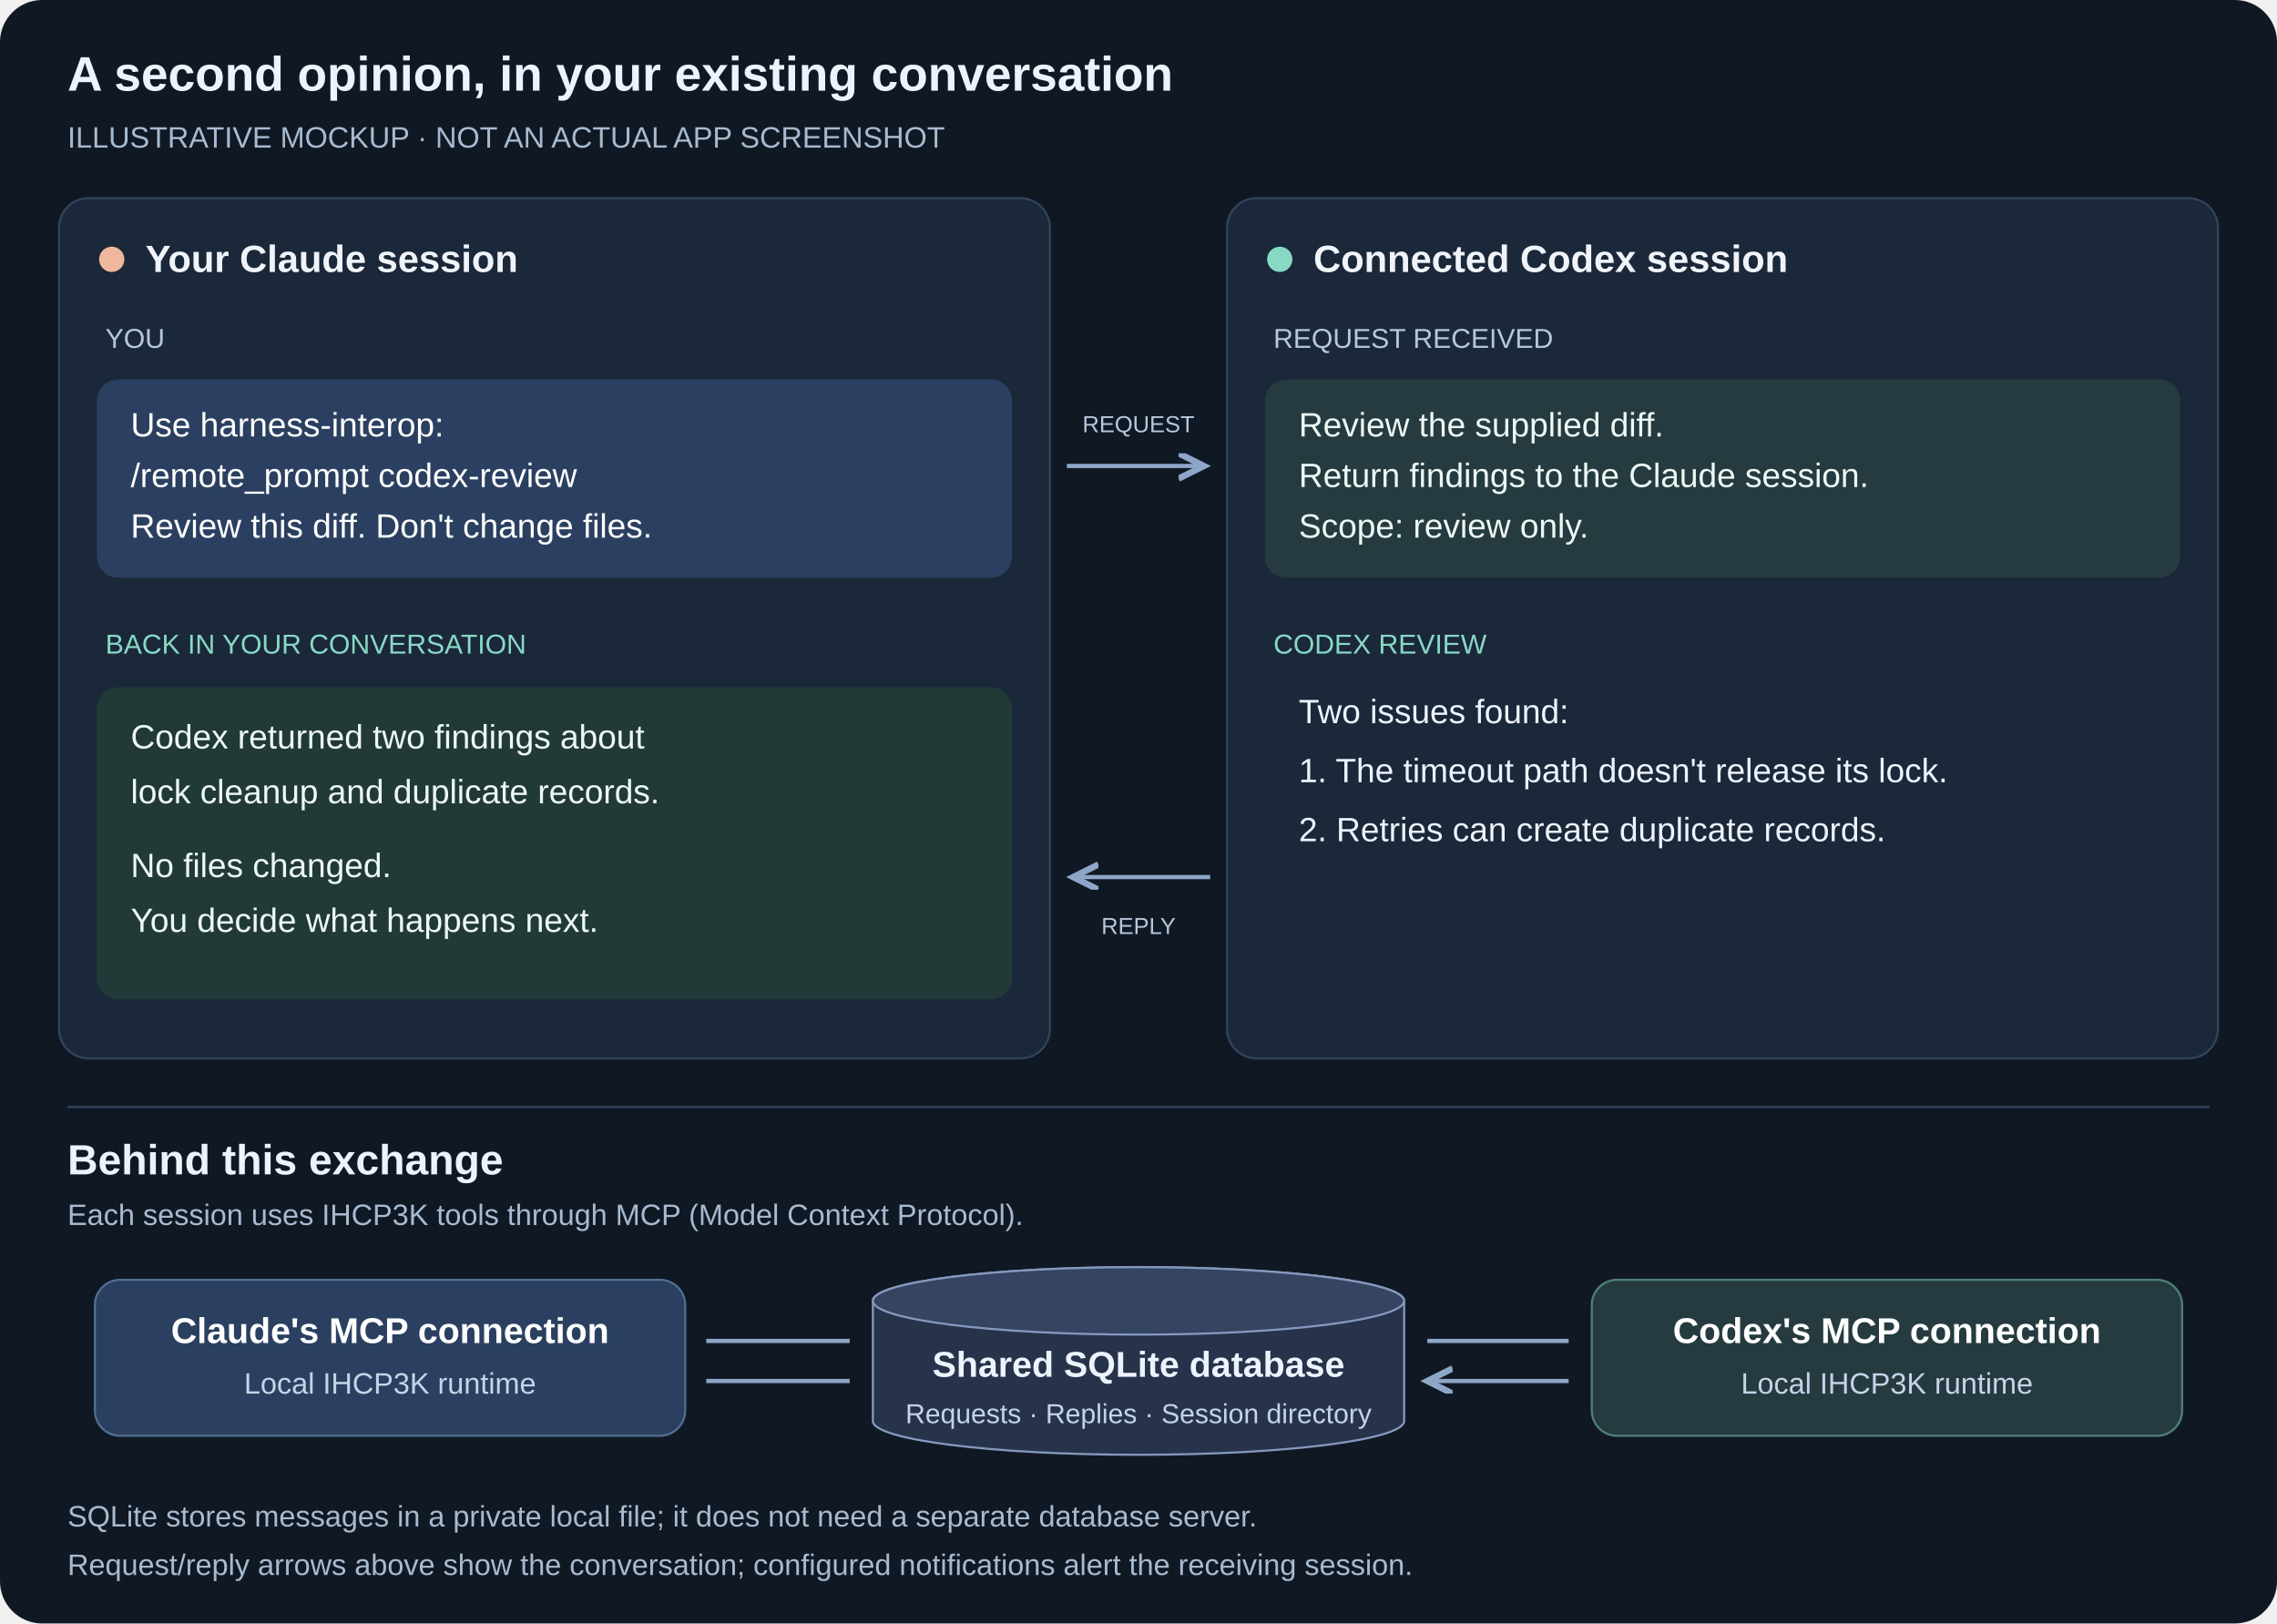
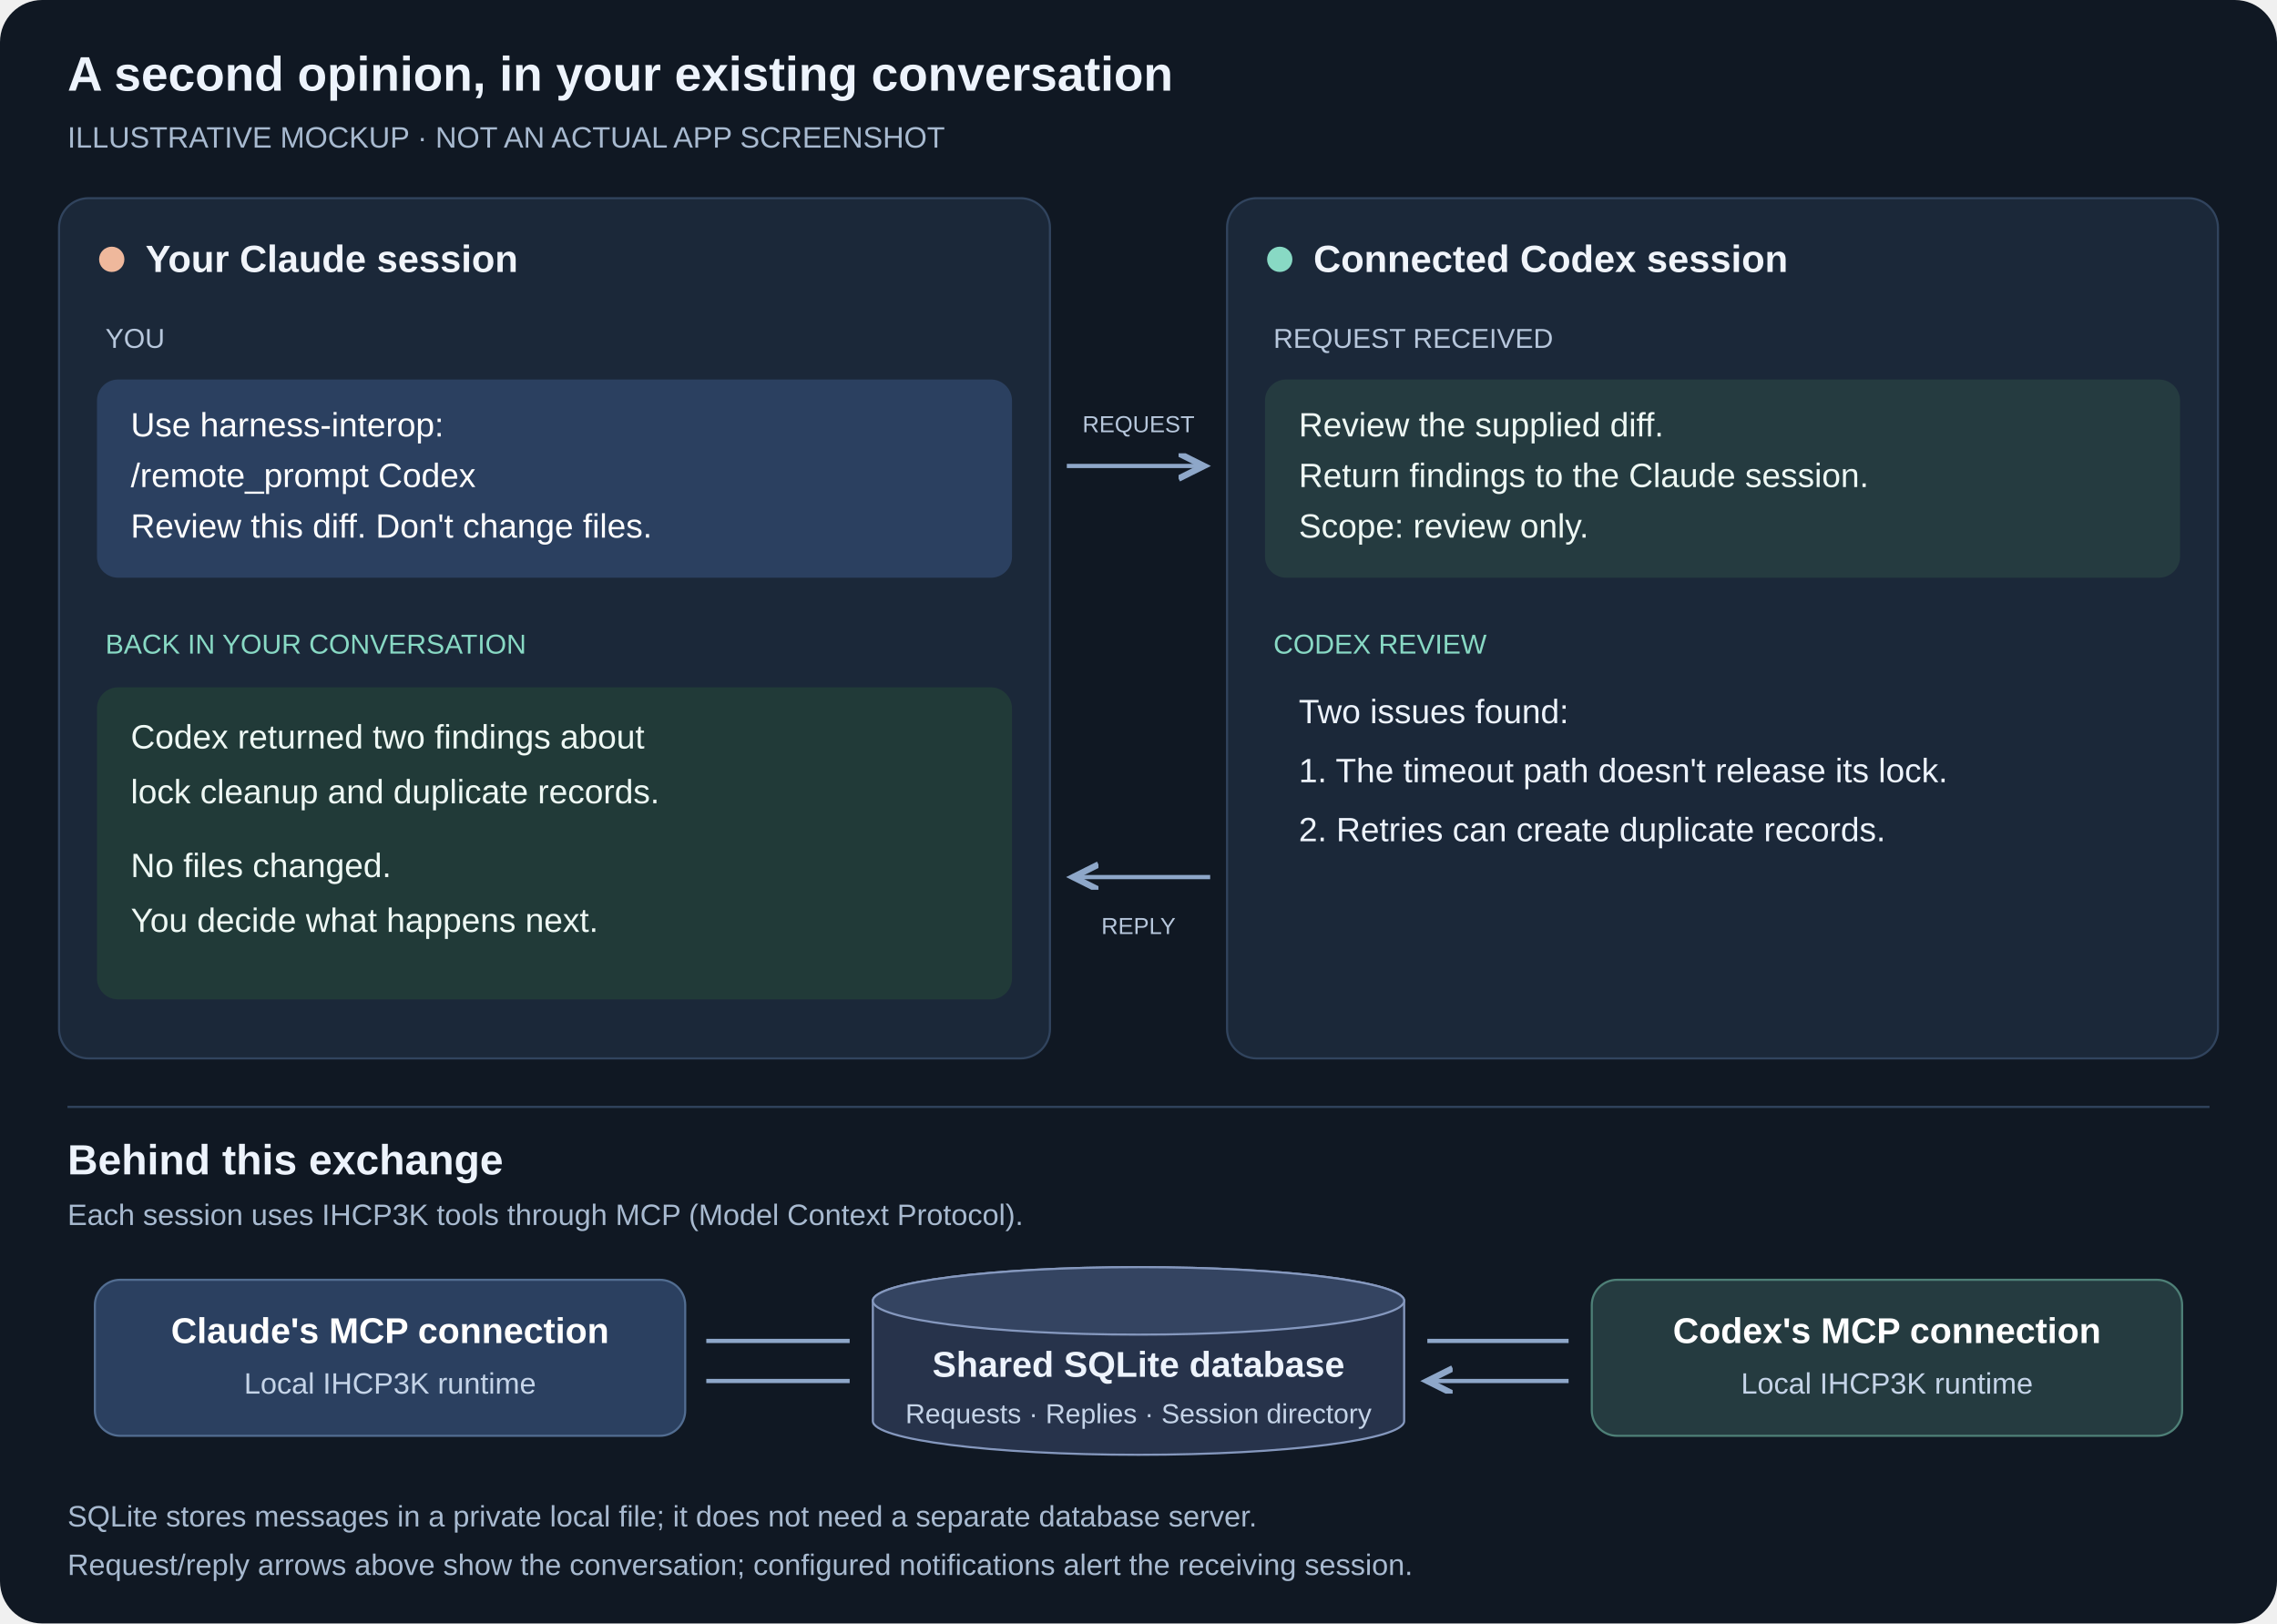
<svg xmlns="http://www.w3.org/2000/svg" width="1080" height="770" viewBox="0 0 1080 770" role="img" aria-labelledby="title desc">
  <defs>
    <marker id="arrow" markerWidth="8" markerHeight="8" refX="6" refY="3" orient="auto">
      <path d="M0,0 L6,3 L0,6" fill="none" stroke="#8ea7c9" stroke-width="1.5" />
    </marker>
  </defs>
  <rect width="1080" height="770" rx="20" fill="#101823" />
  <g font-family="Segoe UI,Arial,sans-serif">
    <text x="32" y="43" fill="#edf3fc" font-size="23" font-weight="700">A second opinion, in your existing conversation</text>
    <text x="32" y="70" fill="#a8bad0" font-size="14">ILLUSTRATIVE MOCKUP · NOT AN ACTUAL APP SCREENSHOT</text>
    <rect x="28" y="94" width="470" height="408" rx="14" fill="#1b2839" stroke="#31445e" />
    <rect x="582" y="94" width="470" height="408" rx="14" fill="#1b2839" stroke="#31445e" />
    <circle cx="53" cy="123" r="6" fill="#efb89c" />
    <text x="69" y="129" fill="#f0f4fa" font-size="18" font-weight="600">Your Claude session</text>
    <circle cx="607" cy="123" r="6" fill="#88d9c4" />
    <text x="623" y="129" fill="#f0f4fa" font-size="18" font-weight="600">Connected Codex session</text>
    <text x="50" y="165" fill="#b7c7dc" font-size="13">YOU</text>
    <rect x="46" y="180" width="434" height="94" rx="10" fill="#2b4060" />
    <text x="62" y="207" fill="#ffffff" font-size="16">
      <tspan x="62">Use harness-interop:</tspan>
-       <tspan x="62" dy="24">/remote_prompt codex-review</tspan>
+       <tspan x="62" dy="24">/remote_prompt Codex</tspan>
      <tspan x="62" dy="24">Review this diff. Don't change files.</tspan>
    </text>
    <text x="604" y="165" fill="#b7c7dc" font-size="13">REQUEST RECEIVED</text>
    <rect x="600" y="180" width="434" height="94" rx="10" fill="#253b40" />
    <text x="616" y="207" fill="#eef8f4" font-size="16">
      <tspan x="616">Review the supplied diff.</tspan>
      <tspan x="616" dy="24">Return findings to the Claude session.</tspan>
      <tspan x="616" dy="24">Scope: review only.</tspan>
    </text>
    <path d="M506 221 H571" stroke="#8ea7c9" stroke-width="2" marker-end="url(#arrow)" />
    <text x="540" y="205" fill="#b7c7dc" font-size="11" text-anchor="middle">REQUEST</text>
    <text x="604" y="310" fill="#88d9c4" font-size="13">CODEX REVIEW</text>
    <text x="616" y="343" fill="#edf3fc" font-size="16">
      <tspan x="616">Two issues found:</tspan>
      <tspan x="616" dy="28">1. The timeout path doesn't release its lock.</tspan>
      <tspan x="616" dy="28">2. Retries can create duplicate records.</tspan>
    </text>
    <path d="M574 416 H509" stroke="#8ea7c9" stroke-width="2" marker-end="url(#arrow)" />
    <text x="540" y="443" fill="#b7c7dc" font-size="11" text-anchor="middle">REPLY</text>
    <text x="50" y="310" fill="#88d9c4" font-size="13">BACK IN YOUR CONVERSATION</text>
    <rect x="46" y="326" width="434" height="148" rx="10" fill="#213a38" />
    <text x="62" y="355" fill="#eef8f4" font-size="16">
      <tspan x="62">Codex returned two findings about</tspan>
      <tspan x="62" dy="26">lock cleanup and duplicate records.</tspan>
      <tspan x="62" dy="35">No files changed.</tspan>
      <tspan x="62" dy="26">You decide what happens next.</tspan>
    </text>
    <line x1="32" y1="525" x2="1048" y2="525" stroke="#31445e" />
    <text x="32" y="557" fill="#edf3fc" font-size="20" font-weight="600">Behind this exchange</text>
    <text x="32" y="581" fill="#a8bad0" font-size="14">Each session uses IHCP3K tools through MCP (Model Context Protocol).</text>
    <rect x="45" y="607" width="280" height="74" rx="12" fill="#2b4060" stroke="#526d91" />
    <text x="185" y="637" text-anchor="middle" fill="#ffffff" font-size="17" font-weight="600">Claude's MCP connection</text>
    <text x="185" y="661" text-anchor="middle" fill="#c5d4e8" font-size="14">Local IHCP3K runtime</text>
    <rect x="755" y="607" width="280" height="74" rx="12" fill="#253b40" stroke="#4e8077" />
    <text x="895" y="637" text-anchor="middle" fill="#ffffff" font-size="17" font-weight="600">Codex's MCP connection</text>
    <text x="895" y="661" text-anchor="middle" fill="#c5d4e8" font-size="14">Local IHCP3K runtime</text>
    <path d="M414 617 A126 16 0 0 1 666 617 V674 A126 16 0 0 1 414 674 Z" fill="#27334b" stroke="#8598be" />
    <ellipse cx="540" cy="617" rx="126" ry="16" fill="#344461" stroke="#8598be" />
    <text x="540" y="653" text-anchor="middle" fill="#edf3fc" font-size="17" font-weight="600">Shared SQLite database</text>
    <text x="540" y="675" text-anchor="middle" fill="#c5d4e8" font-size="13">Requests · Replies · Session directory</text>
    <path d="M335 636 H403 M403 655 H335 M677 636 H744 M744 655 H677" stroke="#8ea7c9" stroke-width="2" marker-end="url(#arrow)" fill="none" />
    <text x="32" y="724" fill="#a8bad0" font-size="14">SQLite stores messages in a private local file; it does not need a separate database server.</text>
    <text x="32" y="747" fill="#a8bad0" font-size="14">Request/reply arrows above show the conversation; configured notifications alert the receiving session.</text>
  </g>
</svg>
